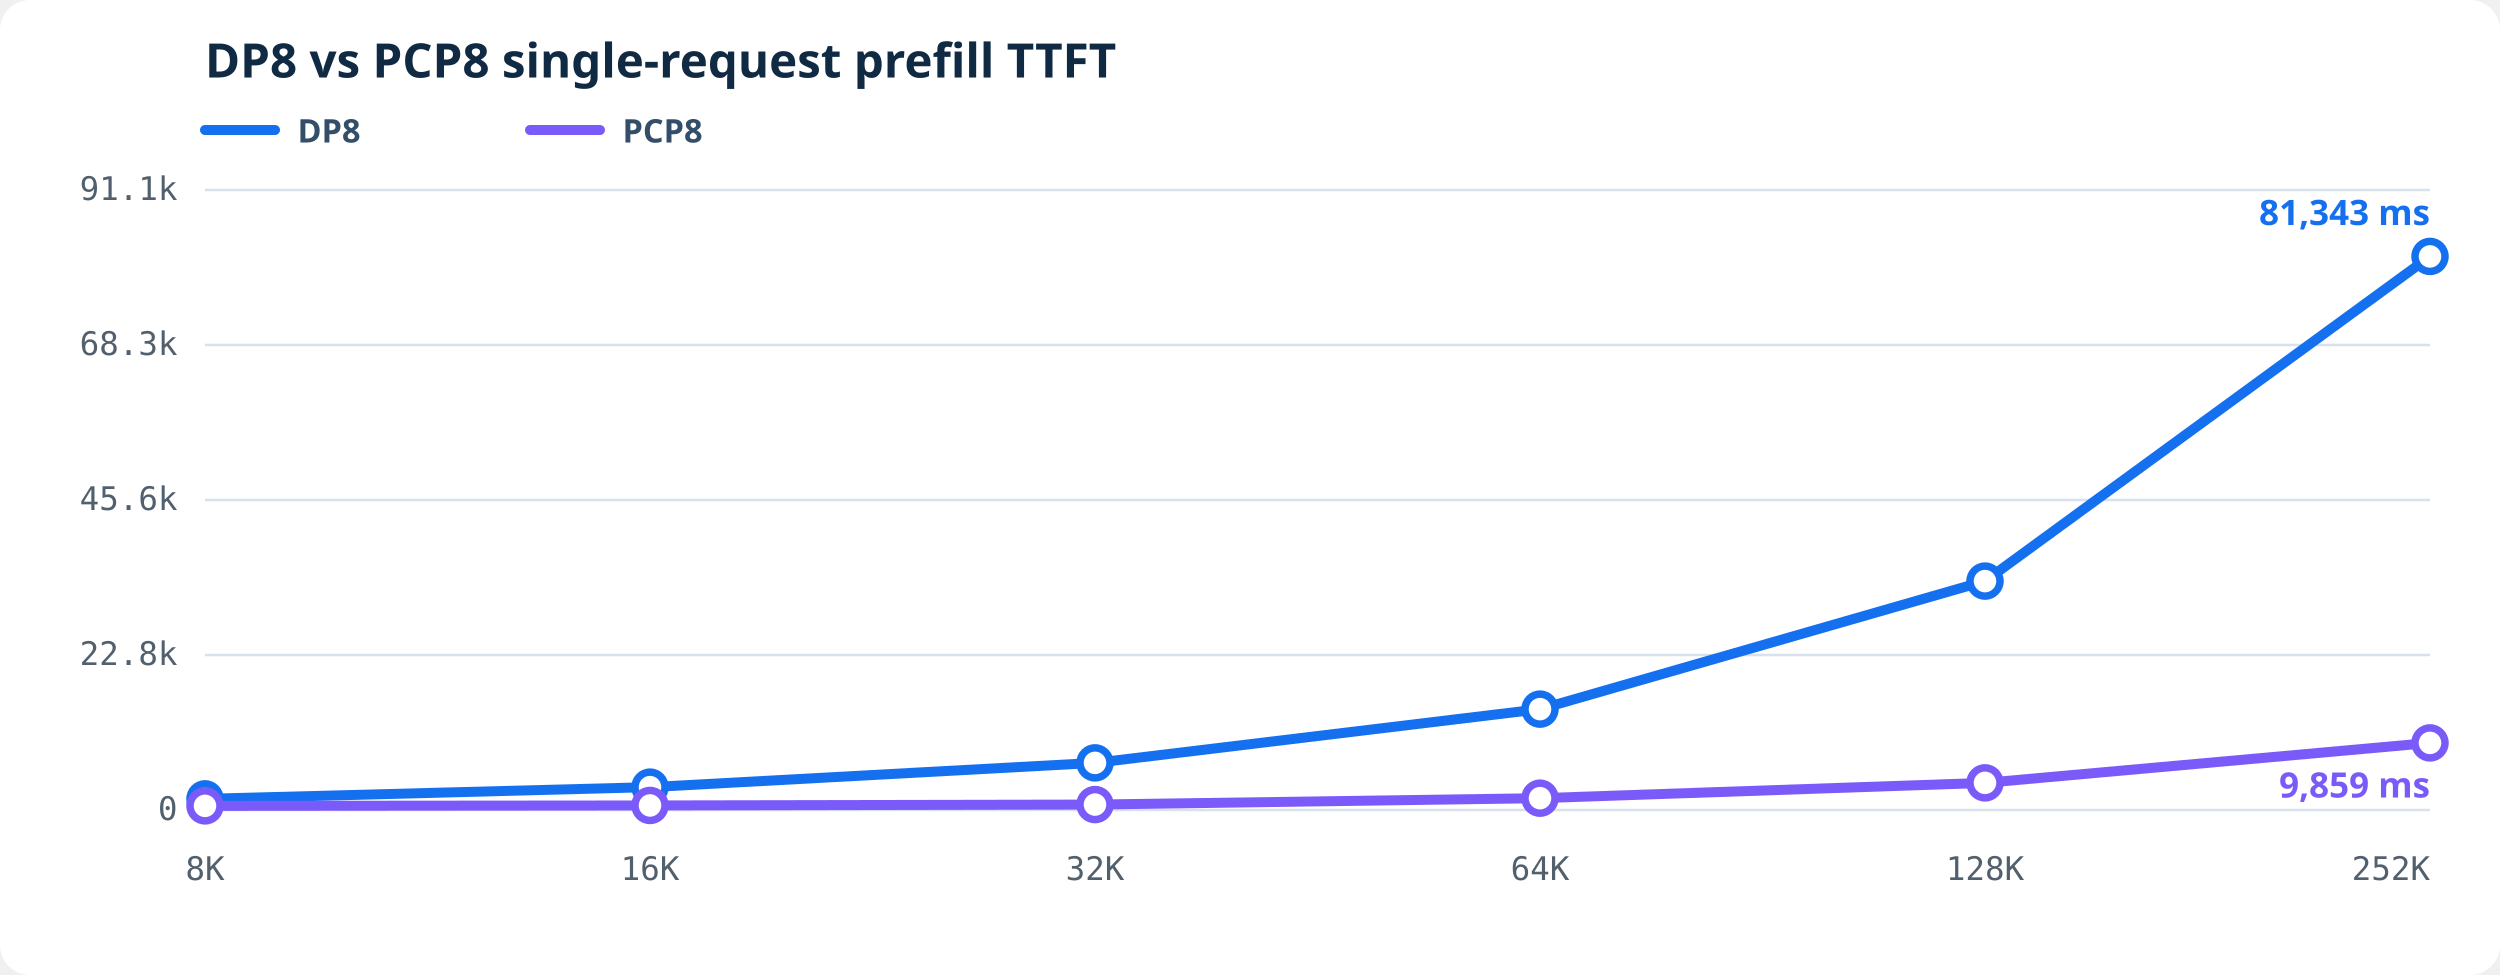
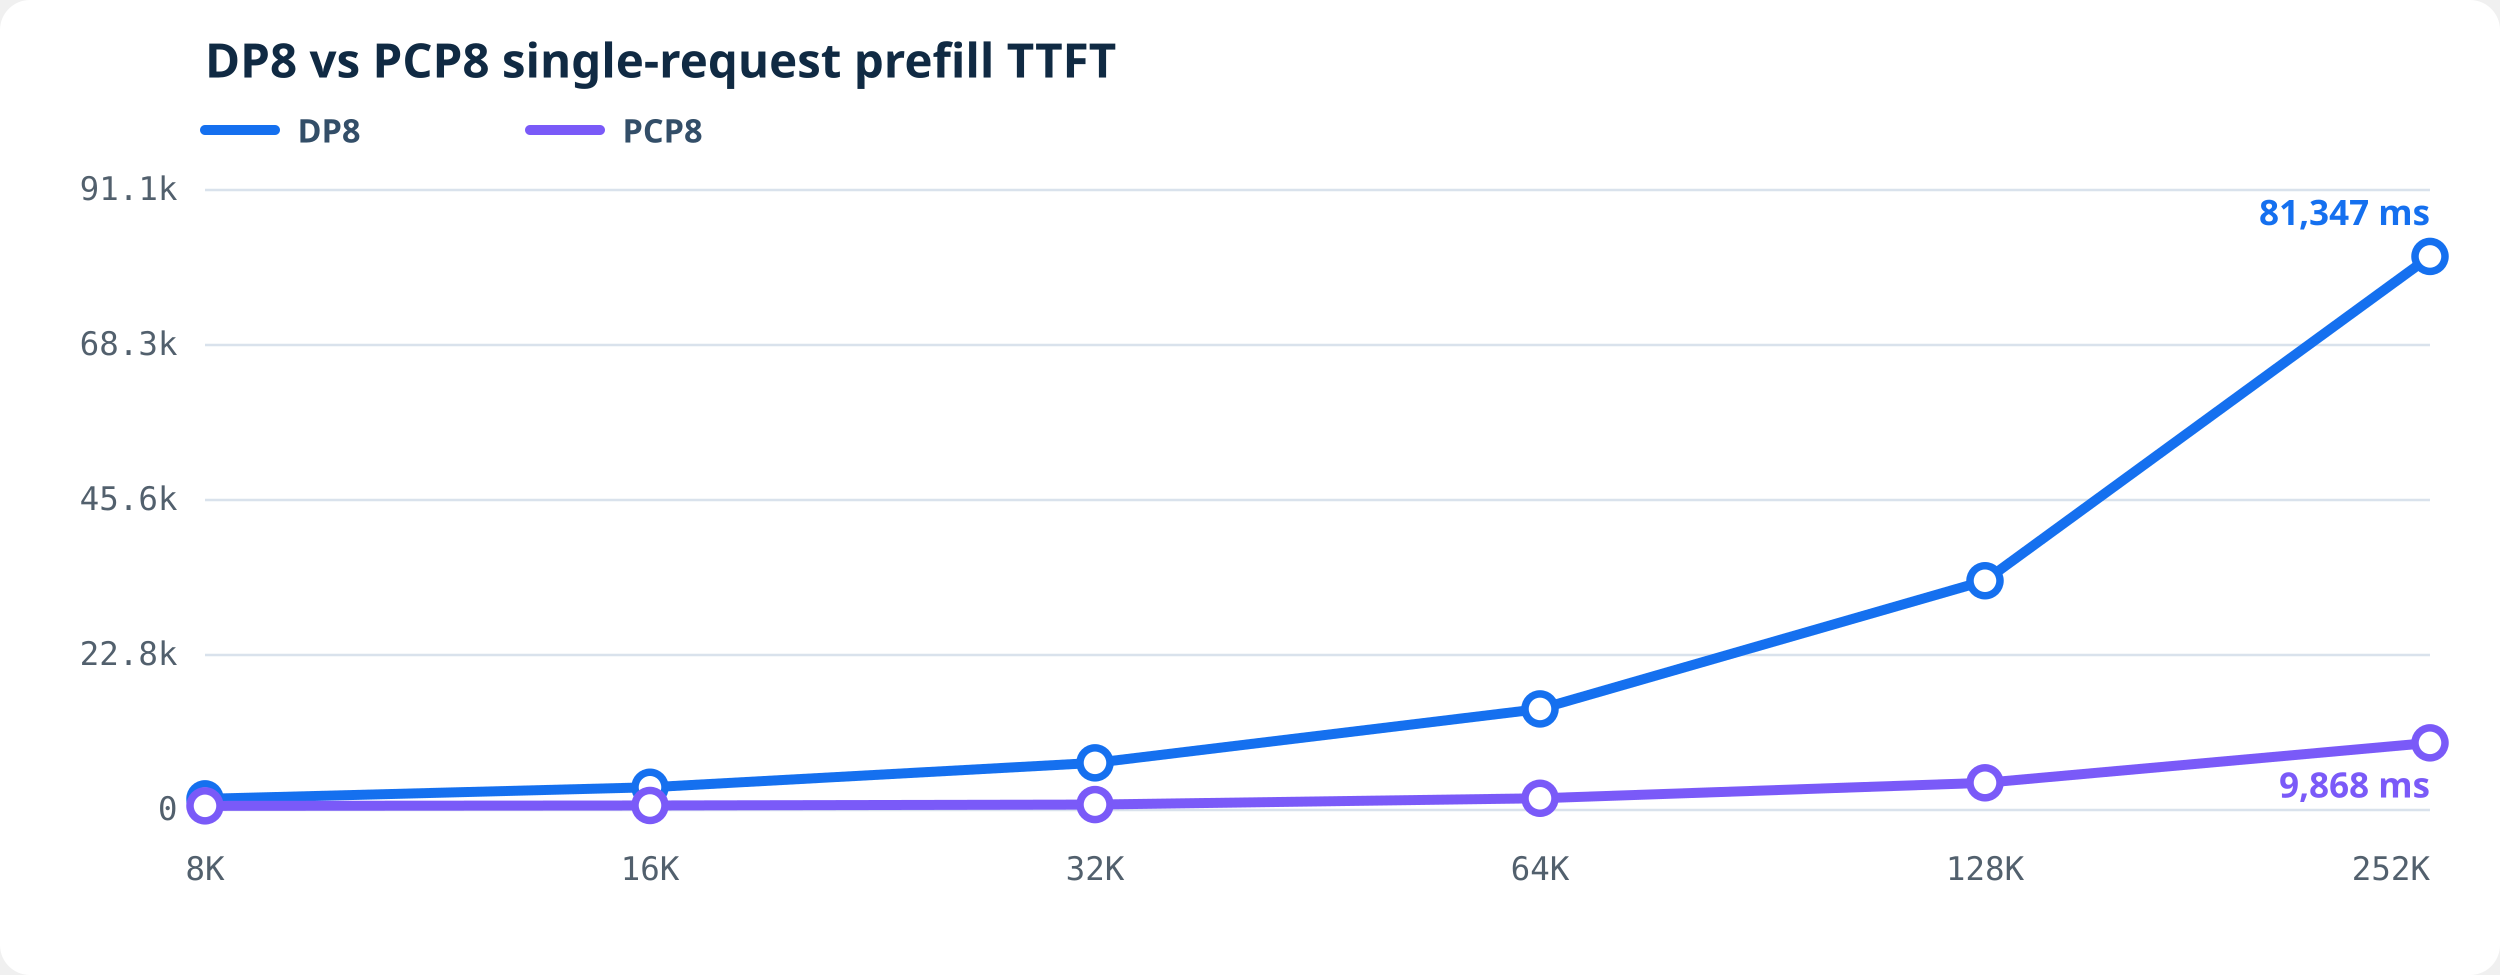
<svg xmlns="http://www.w3.org/2000/svg" viewBox="0 0 1000 390" role="img" aria-labelledby="prefill-ttft-title prefill-ttft-desc">
  <style>.bg{fill:#fff}.grid{stroke:#d9e2ec;stroke-width:1}.axis{fill:#52606d;font:13px ui-monospace,SFMono-Regular,Consolas,monospace}.heading{fill:#102a43;font:600 19px system-ui,sans-serif}.line{fill:none;stroke-width:4;stroke-linejoin:round;stroke-linecap:round}.dot{fill:#fff;stroke-width:3}.latest{stroke-width:3}.legend{fill:#334e68;font:600 13px system-ui,sans-serif}.value{font:600 14px system-ui,sans-serif}</style>
  <rect class="bg" width="1000" height="390" rx="12" />
  <text class="heading" x="82" y="31">DP8 vs PCP8 single-request prefill TTFT</text>
  <line x1="82" y1="52" x2="110" y2="52" stroke="#1570ef" stroke-width="4" stroke-linecap="round" />
  <text class="legend" x="119" y="57">DP8</text>
  <line x1="212" y1="52" x2="240" y2="52" stroke="#7a5af8" stroke-width="4" stroke-linecap="round" />
  <text class="legend" x="249" y="57">PCP8</text>
  <line class="grid" x1="82" y1="324.00" x2="972" y2="324.00" />
  <text class="axis" text-anchor="end" x="71" y="328.00">0</text>
  <line class="grid" x1="82" y1="262.00" x2="972" y2="262.00" />
  <text class="axis" text-anchor="end" x="71" y="266.00">22.8k</text>
  <line class="grid" x1="82" y1="200.00" x2="972" y2="200.00" />
  <text class="axis" text-anchor="end" x="71" y="204.00">45.6k</text>
  <line class="grid" x1="82" y1="138.00" x2="972" y2="138.00" />
  <text class="axis" text-anchor="end" x="71" y="142.00">68.3k</text>
  <line class="grid" x1="82" y1="76.00" x2="972" y2="76.00" />
  <text class="axis" text-anchor="end" x="71" y="80.00">91.1k</text>
  <text class="axis" text-anchor="middle" x="82.00" y="352">8K</text>
  <text class="axis" text-anchor="middle" x="260.00" y="352">16K</text>
  <text class="axis" text-anchor="middle" x="438.00" y="352">32K</text>
  <text class="axis" text-anchor="middle" x="616.00" y="352">64K</text>
  <text class="axis" text-anchor="middle" x="794.00" y="352">128K</text>
  <text class="axis" text-anchor="end" x="972.00" y="352">252K</text>
-   <polyline class="line" stroke="#1570ef" points="82.00,319.54 260.00,314.85 438.00,305.15 616.00,283.65 794.00,232.44 972.00,102.57" />
+   <polyline class="line" stroke="#1570ef" points="82.00,319.54 260.00,314.90 438.00,305.14 616.00,283.57 794.00,232.30 972.00,102.57" />
  <circle class="dot" fill="#fff" stroke="#1570ef" cx="82.00" cy="319.54" r="6" />
-   <circle class="dot" fill="#fff" stroke="#1570ef" cx="260.00" cy="314.85" r="6" />
-   <circle class="dot" fill="#fff" stroke="#1570ef" cx="438.00" cy="305.15" r="6" />
-   <circle class="dot" fill="#fff" stroke="#1570ef" cx="616.00" cy="283.65" r="6" />
-   <circle class="dot" fill="#fff" stroke="#1570ef" cx="794.00" cy="232.44" r="6" />
+   <circle class="dot" fill="#fff" stroke="#1570ef" cx="260.00" cy="314.90" r="6" />
+   <circle class="dot" fill="#fff" stroke="#1570ef" cx="438.00" cy="305.14" r="6" />
+   <circle class="dot" fill="#fff" stroke="#1570ef" cx="616.00" cy="283.57" r="6" />
+   <circle class="dot" fill="#fff" stroke="#1570ef" cx="794.00" cy="232.30" r="6" />
  <circle class="dot latest" fill="#1570ef" stroke="#1570ef" cx="972.00" cy="102.57" r="6" />
-   <text class="value" fill="#1570ef" text-anchor="end" x="972.00" y="90.00">81,343 ms</text>
-   <polyline class="line" stroke="#7a5af8" points="82.00,322.35 260.00,322.18 438.00,321.83 616.00,319.27 794.00,313.14 972.00,297.16" />
-   <circle class="dot" fill="#fff" stroke="#7a5af8" cx="82.00" cy="322.35" r="6" />
-   <circle class="dot" fill="#fff" stroke="#7a5af8" cx="260.00" cy="322.18" r="6" />
+   <text class="value" fill="#1570ef" text-anchor="end" x="972.00" y="90.00">81,347 ms</text>
+   <polyline class="line" stroke="#7a5af8" points="82.00,322.34 260.00,322.19 438.00,321.83 616.00,319.31 794.00,313.12 972.00,297.14" />
+   <circle class="dot" fill="#fff" stroke="#7a5af8" cx="82.00" cy="322.34" r="6" />
+   <circle class="dot" fill="#fff" stroke="#7a5af8" cx="260.00" cy="322.19" r="6" />
  <circle class="dot" fill="#fff" stroke="#7a5af8" cx="438.00" cy="321.83" r="6" />
-   <circle class="dot" fill="#fff" stroke="#7a5af8" cx="616.00" cy="319.27" r="6" />
-   <circle class="dot" fill="#fff" stroke="#7a5af8" cx="794.00" cy="313.14" r="6" />
-   <circle class="dot latest" fill="#7a5af8" stroke="#7a5af8" cx="972.00" cy="297.16" r="6" />
-   <text class="value" fill="#7a5af8" text-anchor="end" x="972.00" y="319.00">9,859 ms</text>
+   <circle class="dot" fill="#fff" stroke="#7a5af8" cx="616.00" cy="319.31" r="6" />
+   <circle class="dot" fill="#fff" stroke="#7a5af8" cx="794.00" cy="313.12" r="6" />
+   <circle class="dot latest" fill="#7a5af8" stroke="#7a5af8" cx="972.00" cy="297.14" r="6" />
+   <text class="value" fill="#7a5af8" text-anchor="end" x="972.00" y="319.00">9,868 ms</text>
</svg>
